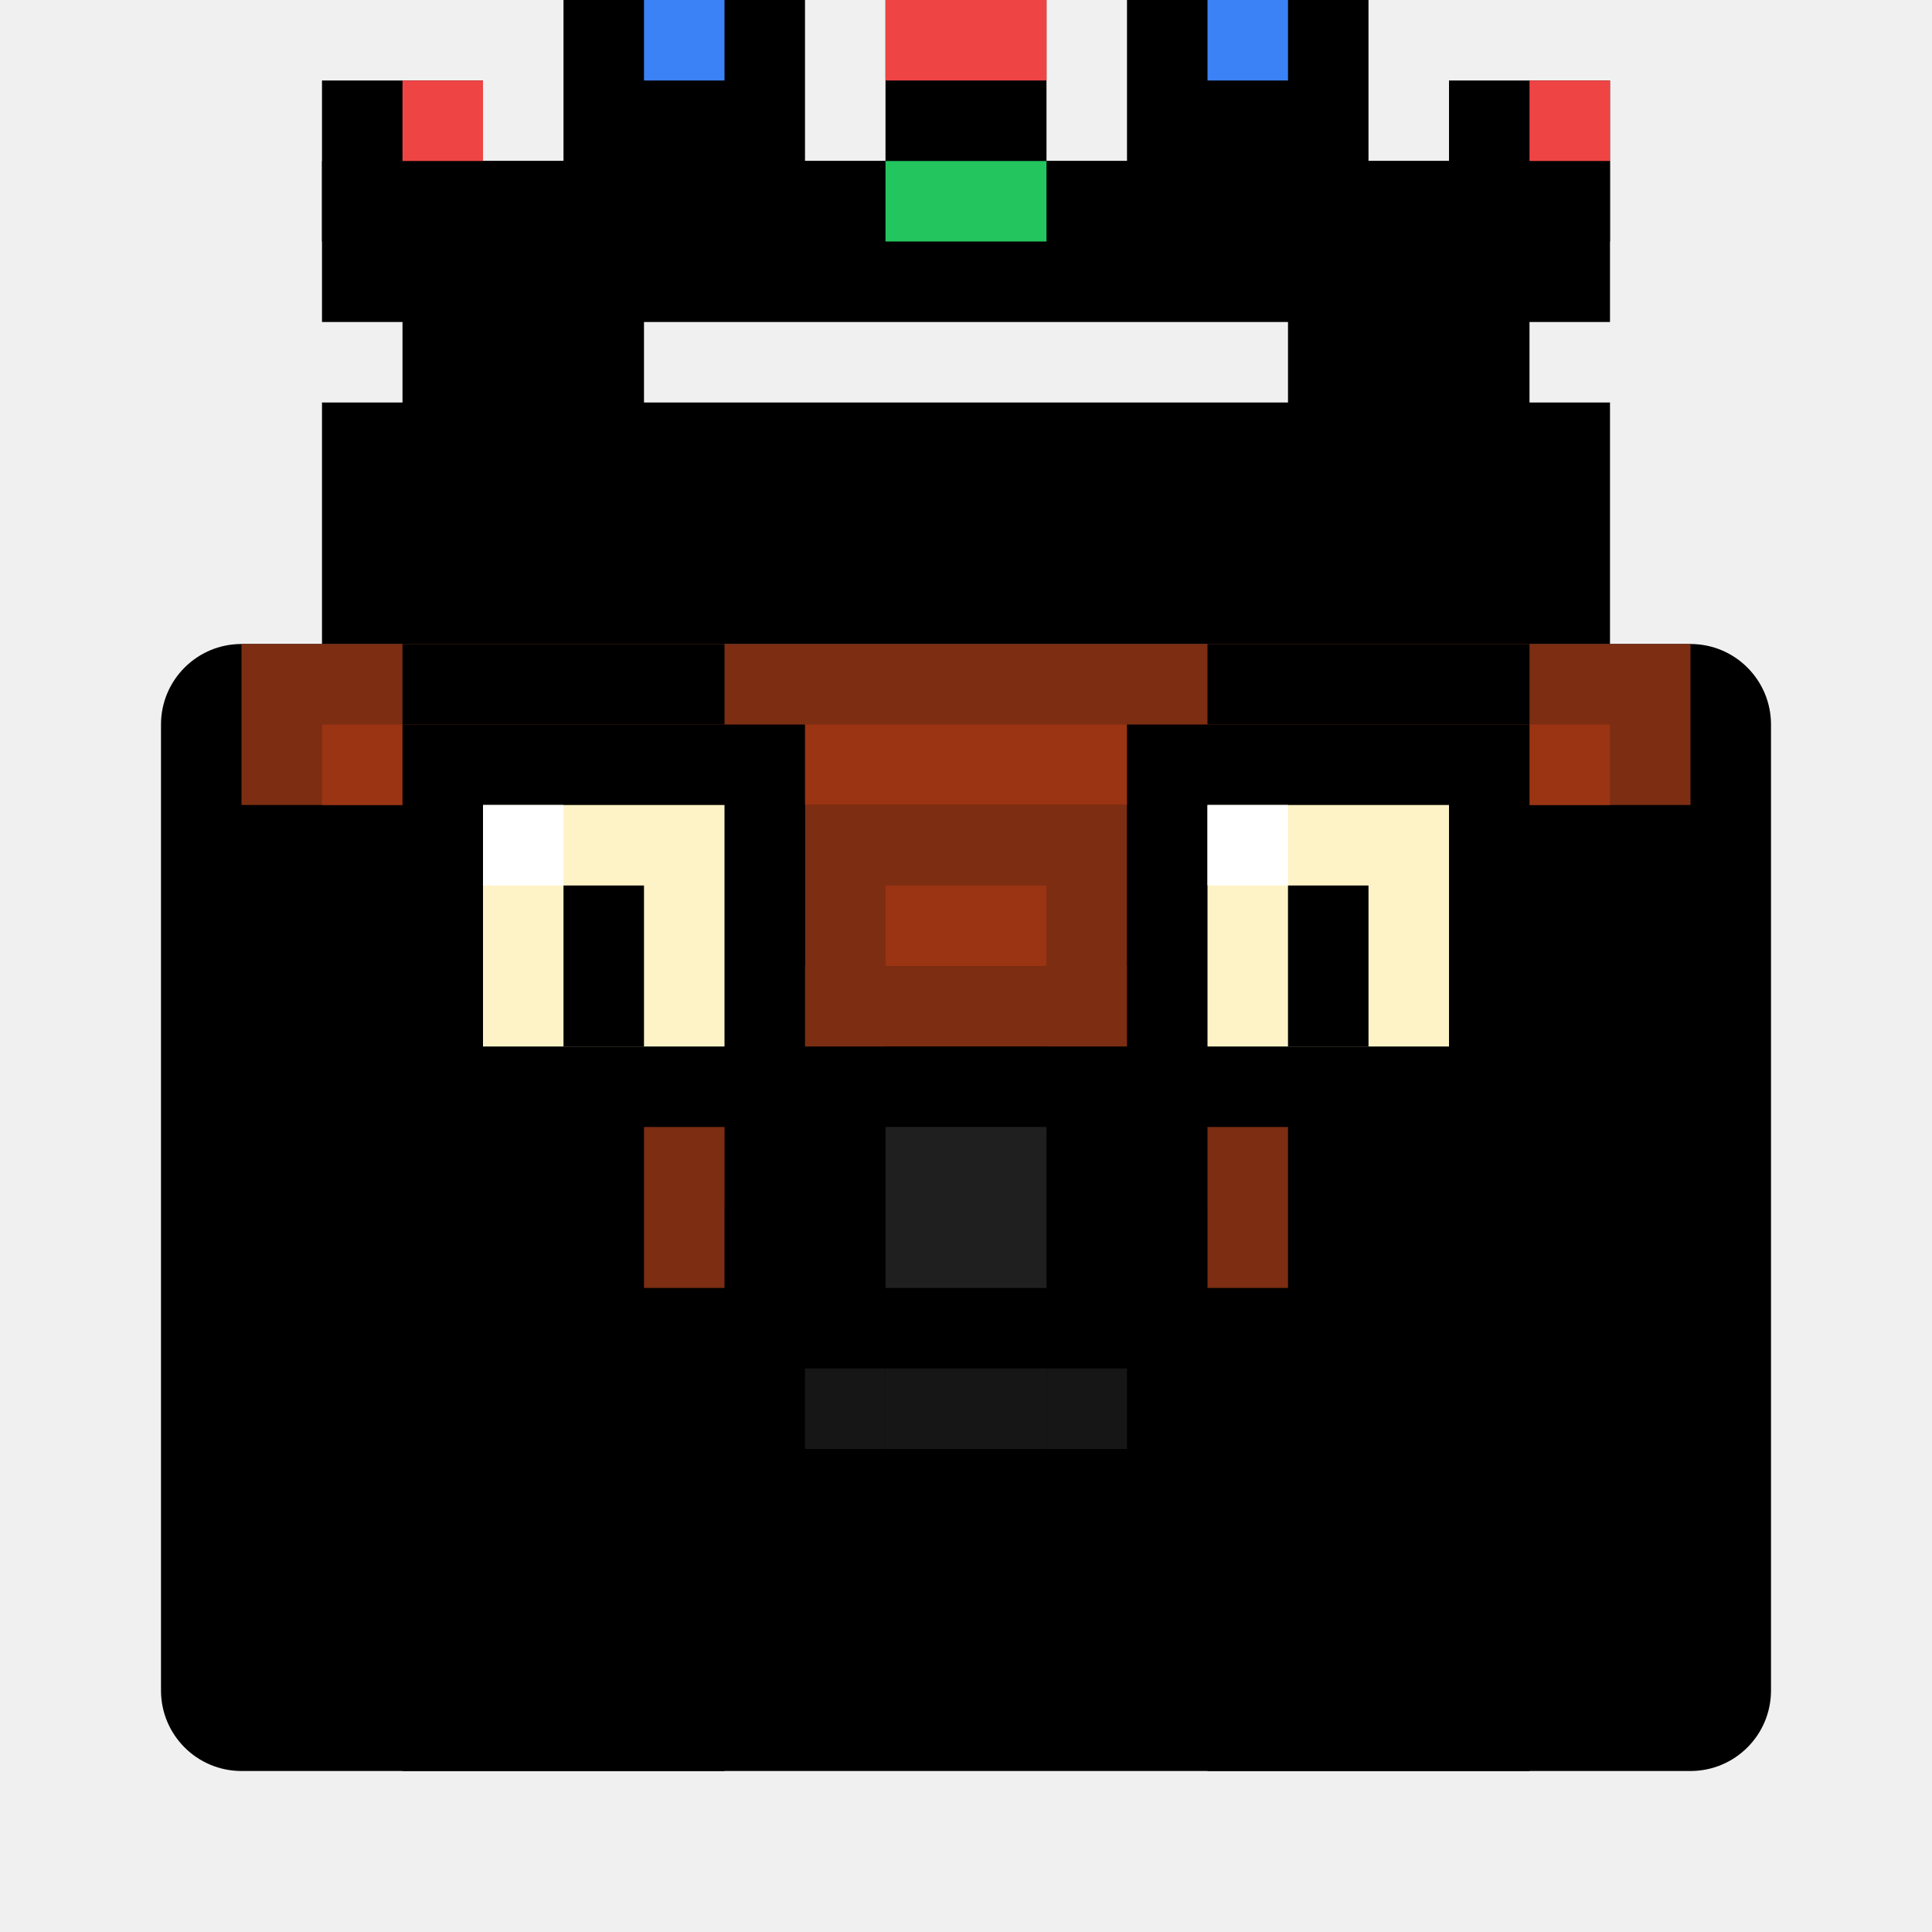
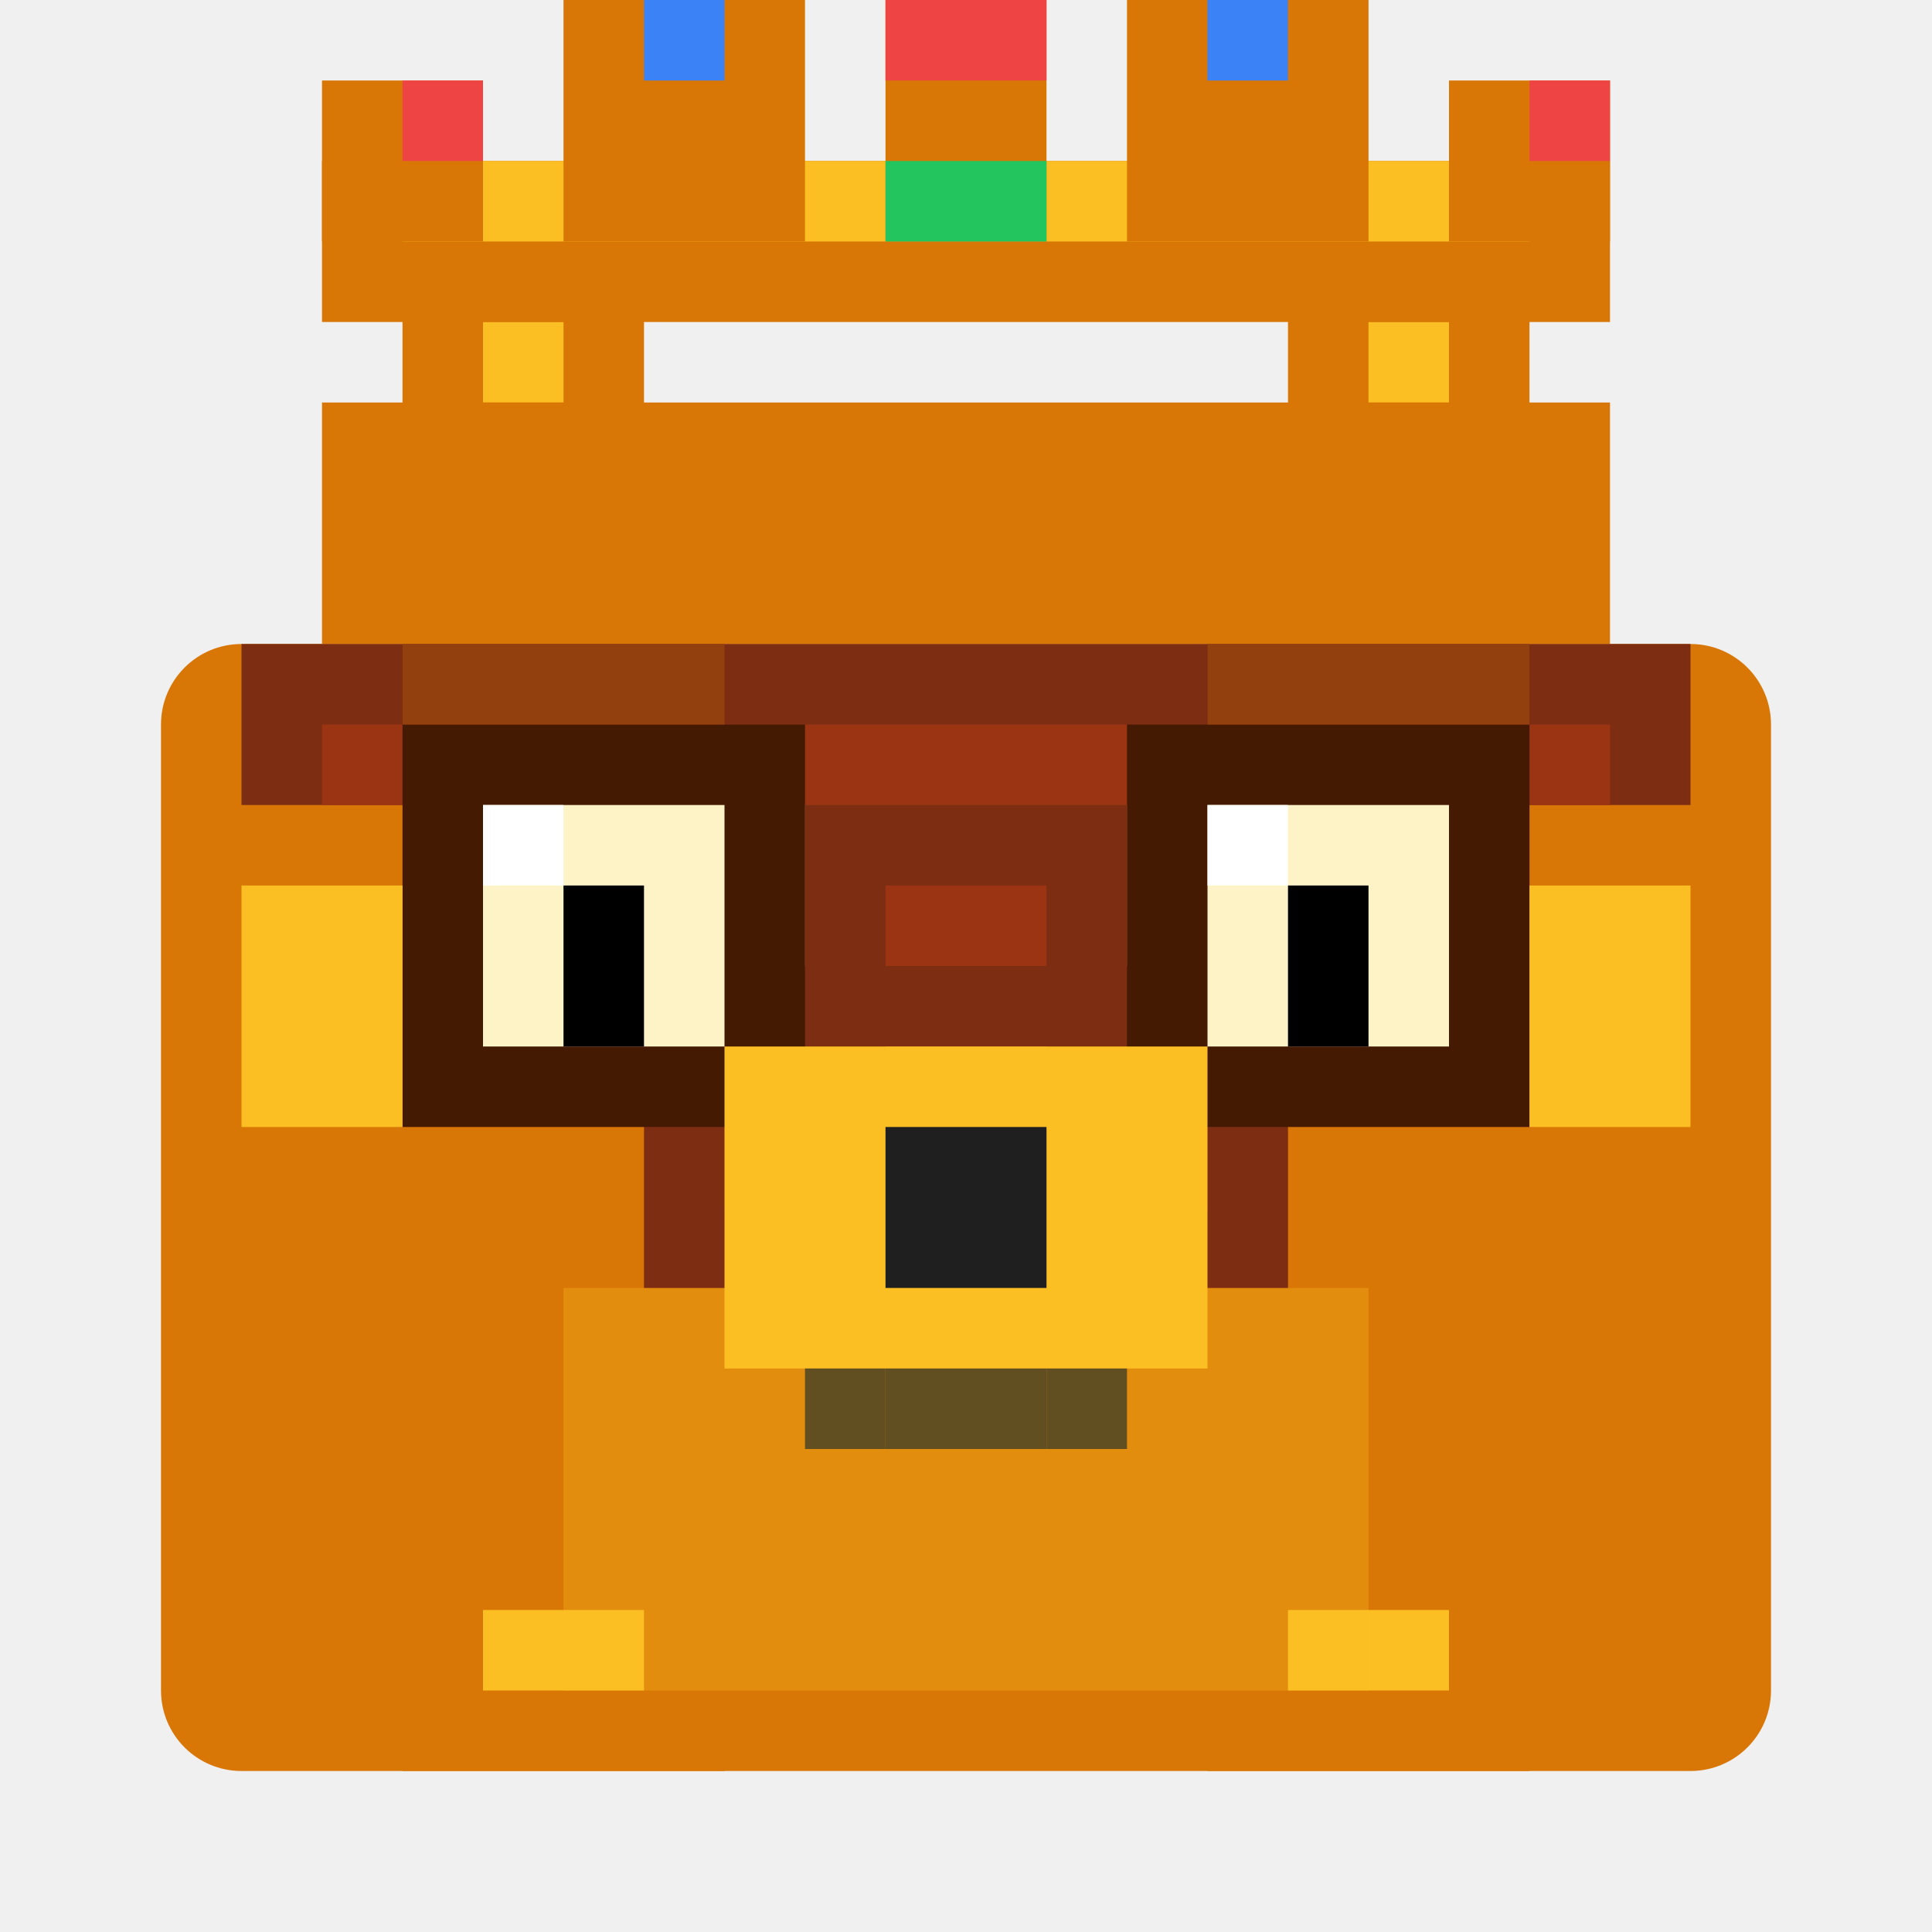
<svg xmlns="http://www.w3.org/2000/svg" viewBox="0 0 24 24" width="512" height="512">
-   <rect x="5" y="3" width="3" height="3" fill="${LEG_COLOR}" />
-   <rect x="16" y="3" width="3" height="3" fill="${LEG_COLOR}" />
-   <rect x="6" y="4" width="1" height="1" fill="${LEG_ACCENT}" />
-   <rect x="17" y="4" width="1" height="1" fill="${LEG_ACCENT}" />
-   <rect x="4" y="2" width="16" height="2" fill="${LEG_COLOR}" />
-   <rect x="5" y="2" width="14" height="1" fill="${LEG_ACCENT}" />
-   <rect x="4" y="1" width="2" height="2" fill="${LEG_COLOR}" />
-   <rect x="7" y="0" width="3" height="3" fill="${LEG_COLOR}" />
-   <rect x="11" y="0" width="2" height="3" fill="${LEG_COLOR}" />
-   <rect x="14" y="0" width="3" height="3" fill="${LEG_COLOR}" />
-   <rect x="18" y="1" width="2" height="2" fill="${LEG_COLOR}" />
+   <rect x="5" y="3" width="3" height="3" fill="#d97706" />
+   <rect x="16" y="3" width="3" height="3" fill="#d97706" />
+   <rect x="6" y="4" width="1" height="1" fill="#fbbf24" />
+   <rect x="17" y="4" width="1" height="1" fill="#fbbf24" />
+   <rect x="4" y="2" width="16" height="2" fill="#d97706" />
+   <rect x="5" y="2" width="14" height="1" fill="#fbbf24" />
+   <rect x="4" y="1" width="2" height="2" fill="#d97706" />
+   <rect x="7" y="0" width="3" height="3" fill="#d97706" />
+   <rect x="11" y="0" width="2" height="3" fill="#d97706" />
+   <rect x="14" y="0" width="3" height="3" fill="#d97706" />
+   <rect x="18" y="1" width="2" height="2" fill="#d97706" />
  <rect x="5" y="1" width="1" height="1" fill="#ef4444" />
  <rect x="8" y="0" width="1" height="1" fill="#3b82f6" />
  <rect x="11" y="0" width="2" height="1" fill="#ef4444" />
  <rect x="15" y="0" width="1" height="1" fill="#3b82f6" />
  <rect x="19" y="1" width="1" height="1" fill="#ef4444" />
  <rect x="11" y="2" width="2" height="1" fill="#22c55e" />
-   <rect x="4" y="5" width="16" height="3" fill="${LEG_COLOR}" />
-   <rect x="2" y="8" width="20" height="14" rx="1" fill="${LEG_COLOR}" />
+   <rect x="4" y="5" width="16" height="3" fill="#d97706" />
+   <rect x="2" y="8" width="20" height="14" rx="1" fill="#d97706" />
  <rect x="3" y="8" width="18" height="2" fill="#7c2d12" />
  <rect x="4" y="9" width="16" height="1" fill="#9a3412" />
  <rect x="10" y="10" width="4" height="3" fill="#7c2d12" />
  <rect x="11" y="11" width="2" height="1" fill="#9a3412" />
  <rect x="8" y="12" width="3" height="4" fill="#7c2d12" />
  <rect x="13" y="12" width="3" height="4" fill="#7c2d12" />
  <rect x="9" y="13" width="1" height="2" fill="#9a3412" />
  <rect x="14" y="13" width="1" height="2" fill="#9a3412" />
-   <rect x="5" y="9" width="5" height="5" fill="${LEG_BG}" />
-   <rect x="14" y="9" width="5" height="5" fill="${LEG_BG}" />
+   <rect x="5" y="9" width="5" height="5" fill="#451a03" />
+   <rect x="14" y="9" width="5" height="5" fill="#451a03" />
  <rect x="6" y="10" width="3" height="3" fill="#fef3c7" />
  <rect x="15" y="10" width="3" height="3" fill="#fef3c7" />
  <rect x="7" y="11" width="1" height="2" fill="#000" />
  <rect x="16" y="11" width="1" height="2" fill="#000" />
  <rect x="6" y="10" width="1" height="1" fill="#fff" />
  <rect x="15" y="10" width="1" height="1" fill="#fff" />
-   <rect x="5" y="8" width="4" height="1" fill="${LEG_DARK}" />
-   <rect x="15" y="8" width="4" height="1" fill="${LEG_DARK}" />
-   <rect x="9" y="13" width="6" height="4" fill="${LEG_ACCENT}" />
+   <rect x="5" y="8" width="4" height="1" fill="#92400e" />
+   <rect x="15" y="8" width="4" height="1" fill="#92400e" />
+   <rect x="9" y="13" width="6" height="4" fill="#fbbf24" />
  <rect x="11" y="14" width="2" height="2" fill="#1f1f1f" />
  <rect x="10" y="17" width="1" height="1" fill="#1f1f1f" />
  <rect x="13" y="17" width="1" height="1" fill="#1f1f1f" />
  <rect x="11" y="17" width="2" height="1" fill="#1f1f1f" />
-   <rect x="3" y="11" width="2" height="3" fill="${LEG_ACCENT}" />
-   <rect x="19" y="11" width="2" height="3" fill="${LEG_ACCENT}" />
-   <rect x="5" y="19" width="4" height="3" fill="${LEG_COLOR}" />
-   <rect x="15" y="19" width="4" height="3" fill="${LEG_COLOR}" />
-   <rect x="6" y="20" width="2" height="1" fill="${LEG_ACCENT}" />
-   <rect x="16" y="20" width="2" height="1" fill="${LEG_ACCENT}" />
-   <rect x="7" y="16" width="10" height="5" fill="${LEG_ACCENT}" opacity="0.3" />
+   <rect x="3" y="11" width="2" height="3" fill="#fbbf24" />
+   <rect x="19" y="11" width="2" height="3" fill="#fbbf24" />
+   <rect x="5" y="19" width="4" height="3" fill="#d97706" />
+   <rect x="15" y="19" width="4" height="3" fill="#d97706" />
+   <rect x="6" y="20" width="2" height="1" fill="#fbbf24" />
+   <rect x="16" y="20" width="2" height="1" fill="#fbbf24" />
+   <rect x="7" y="16" width="10" height="5" fill="#fbbf24" opacity="0.3" />
</svg>
